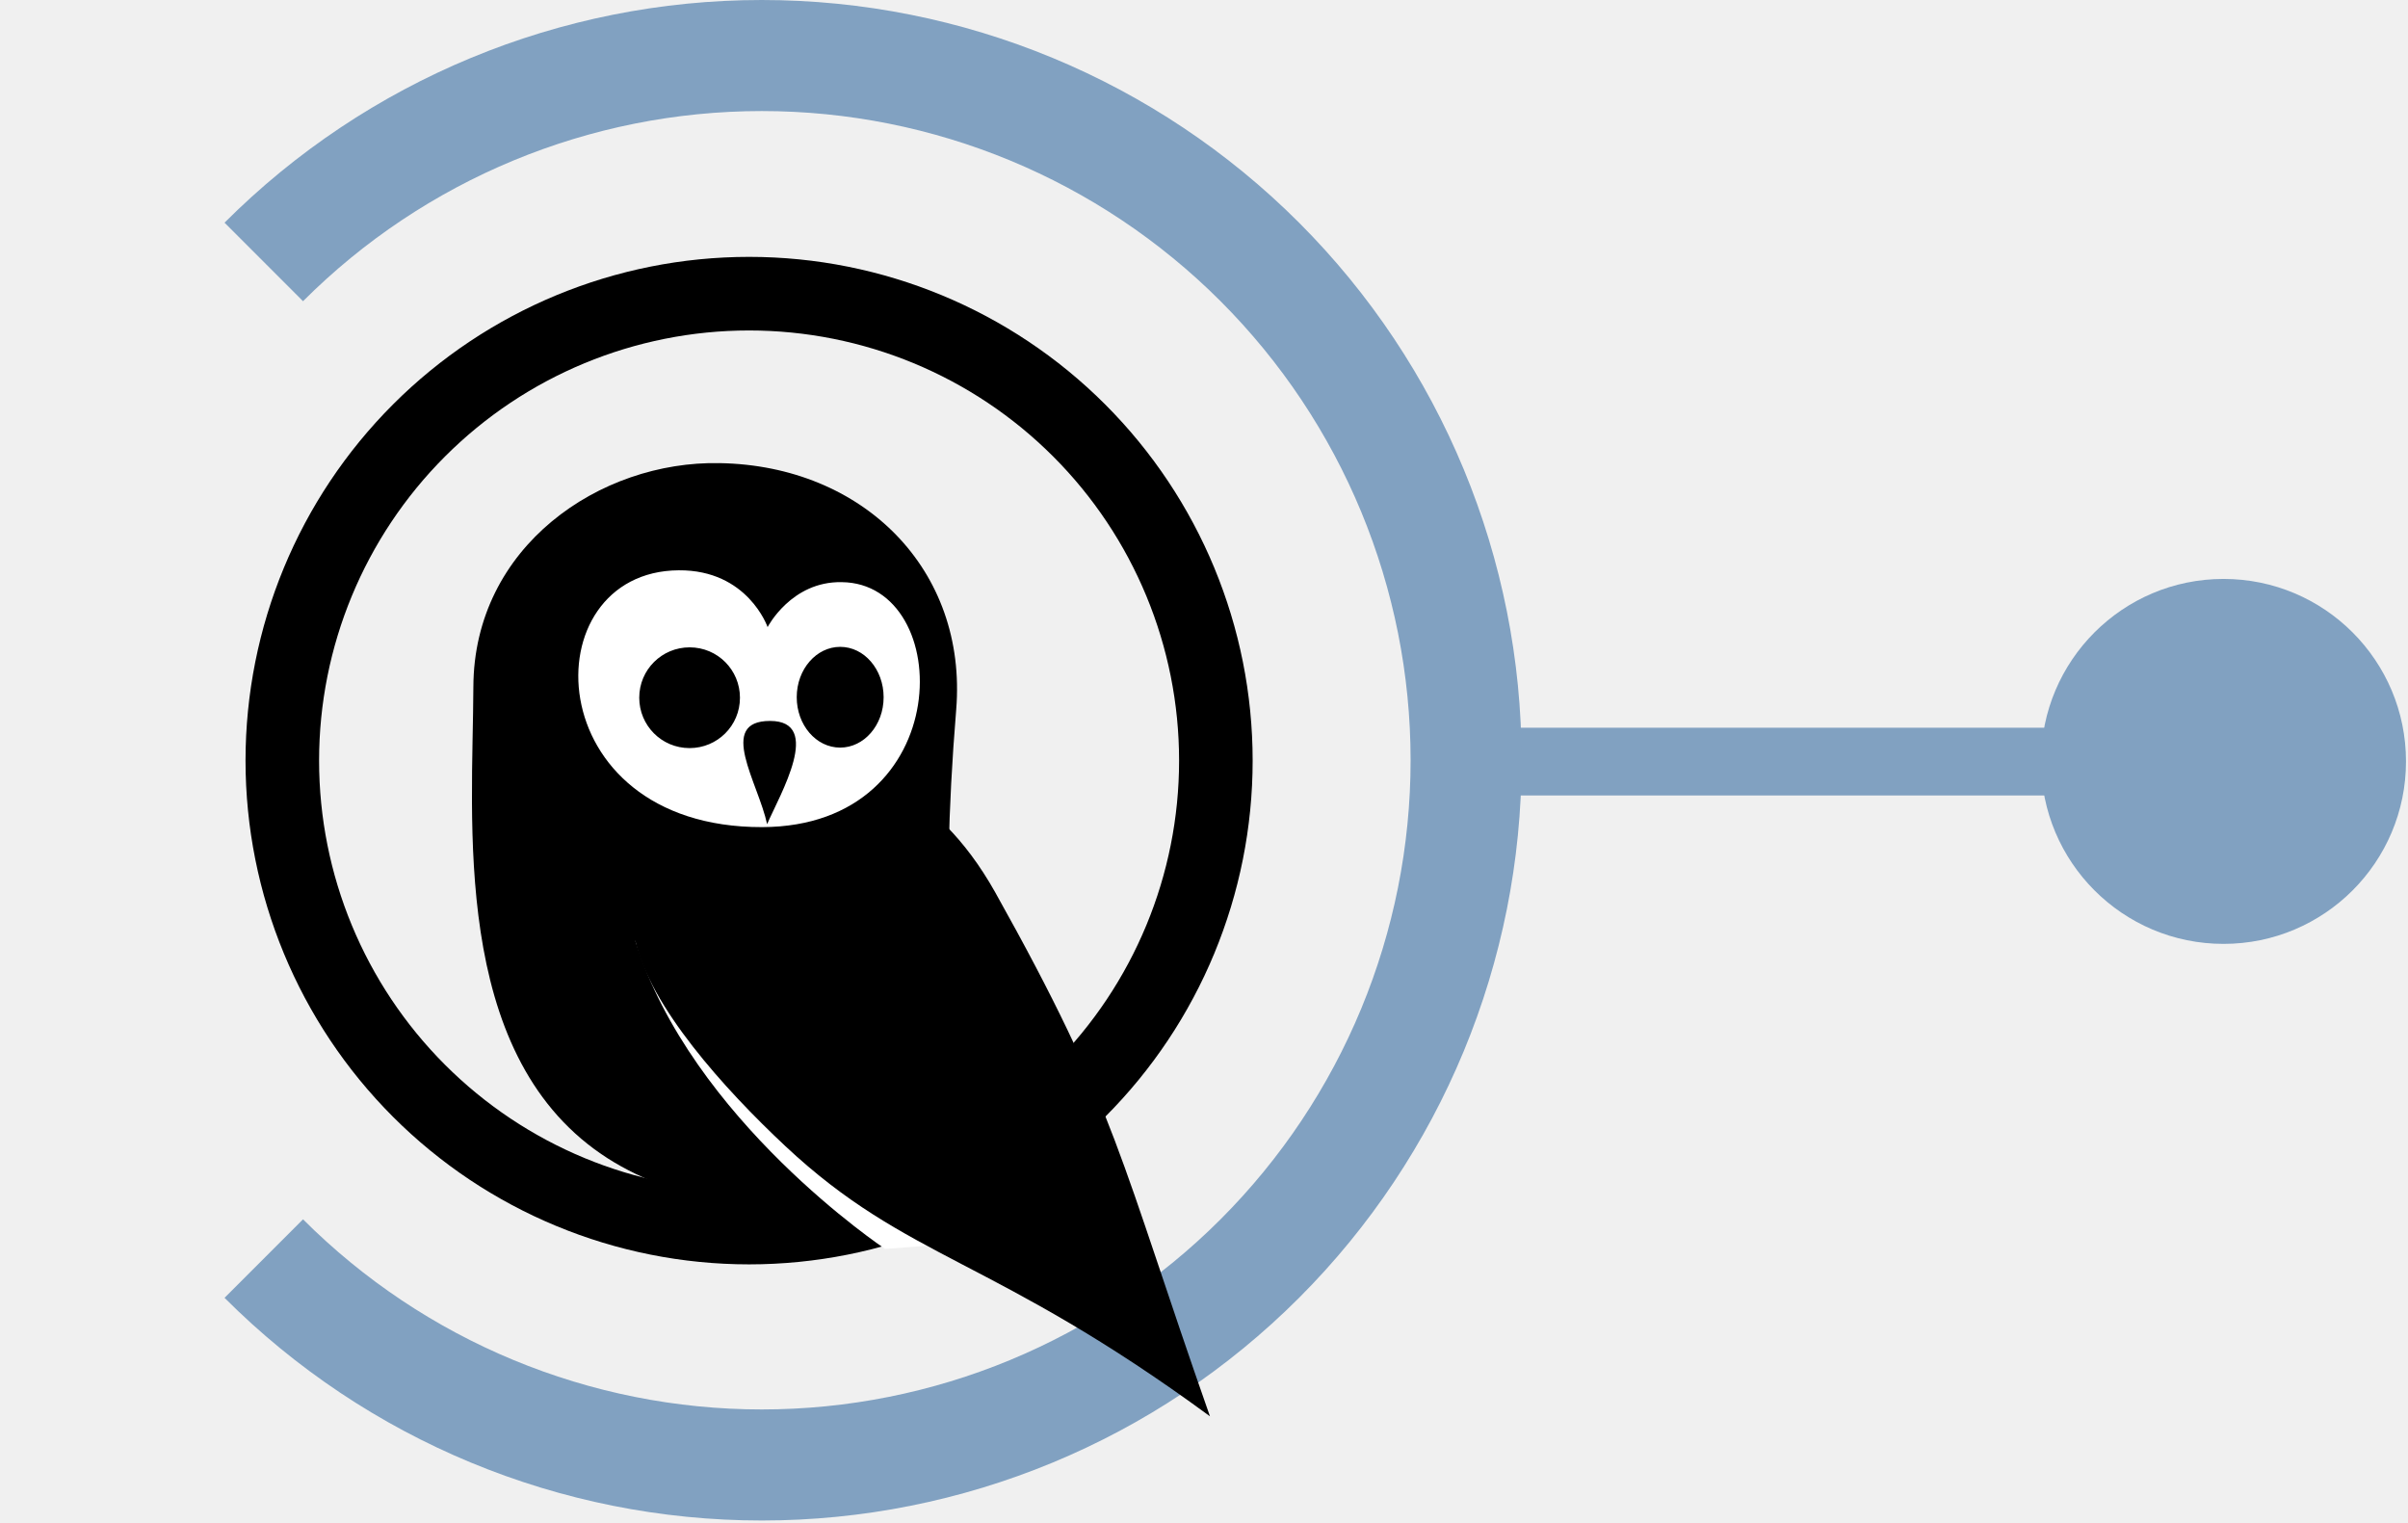
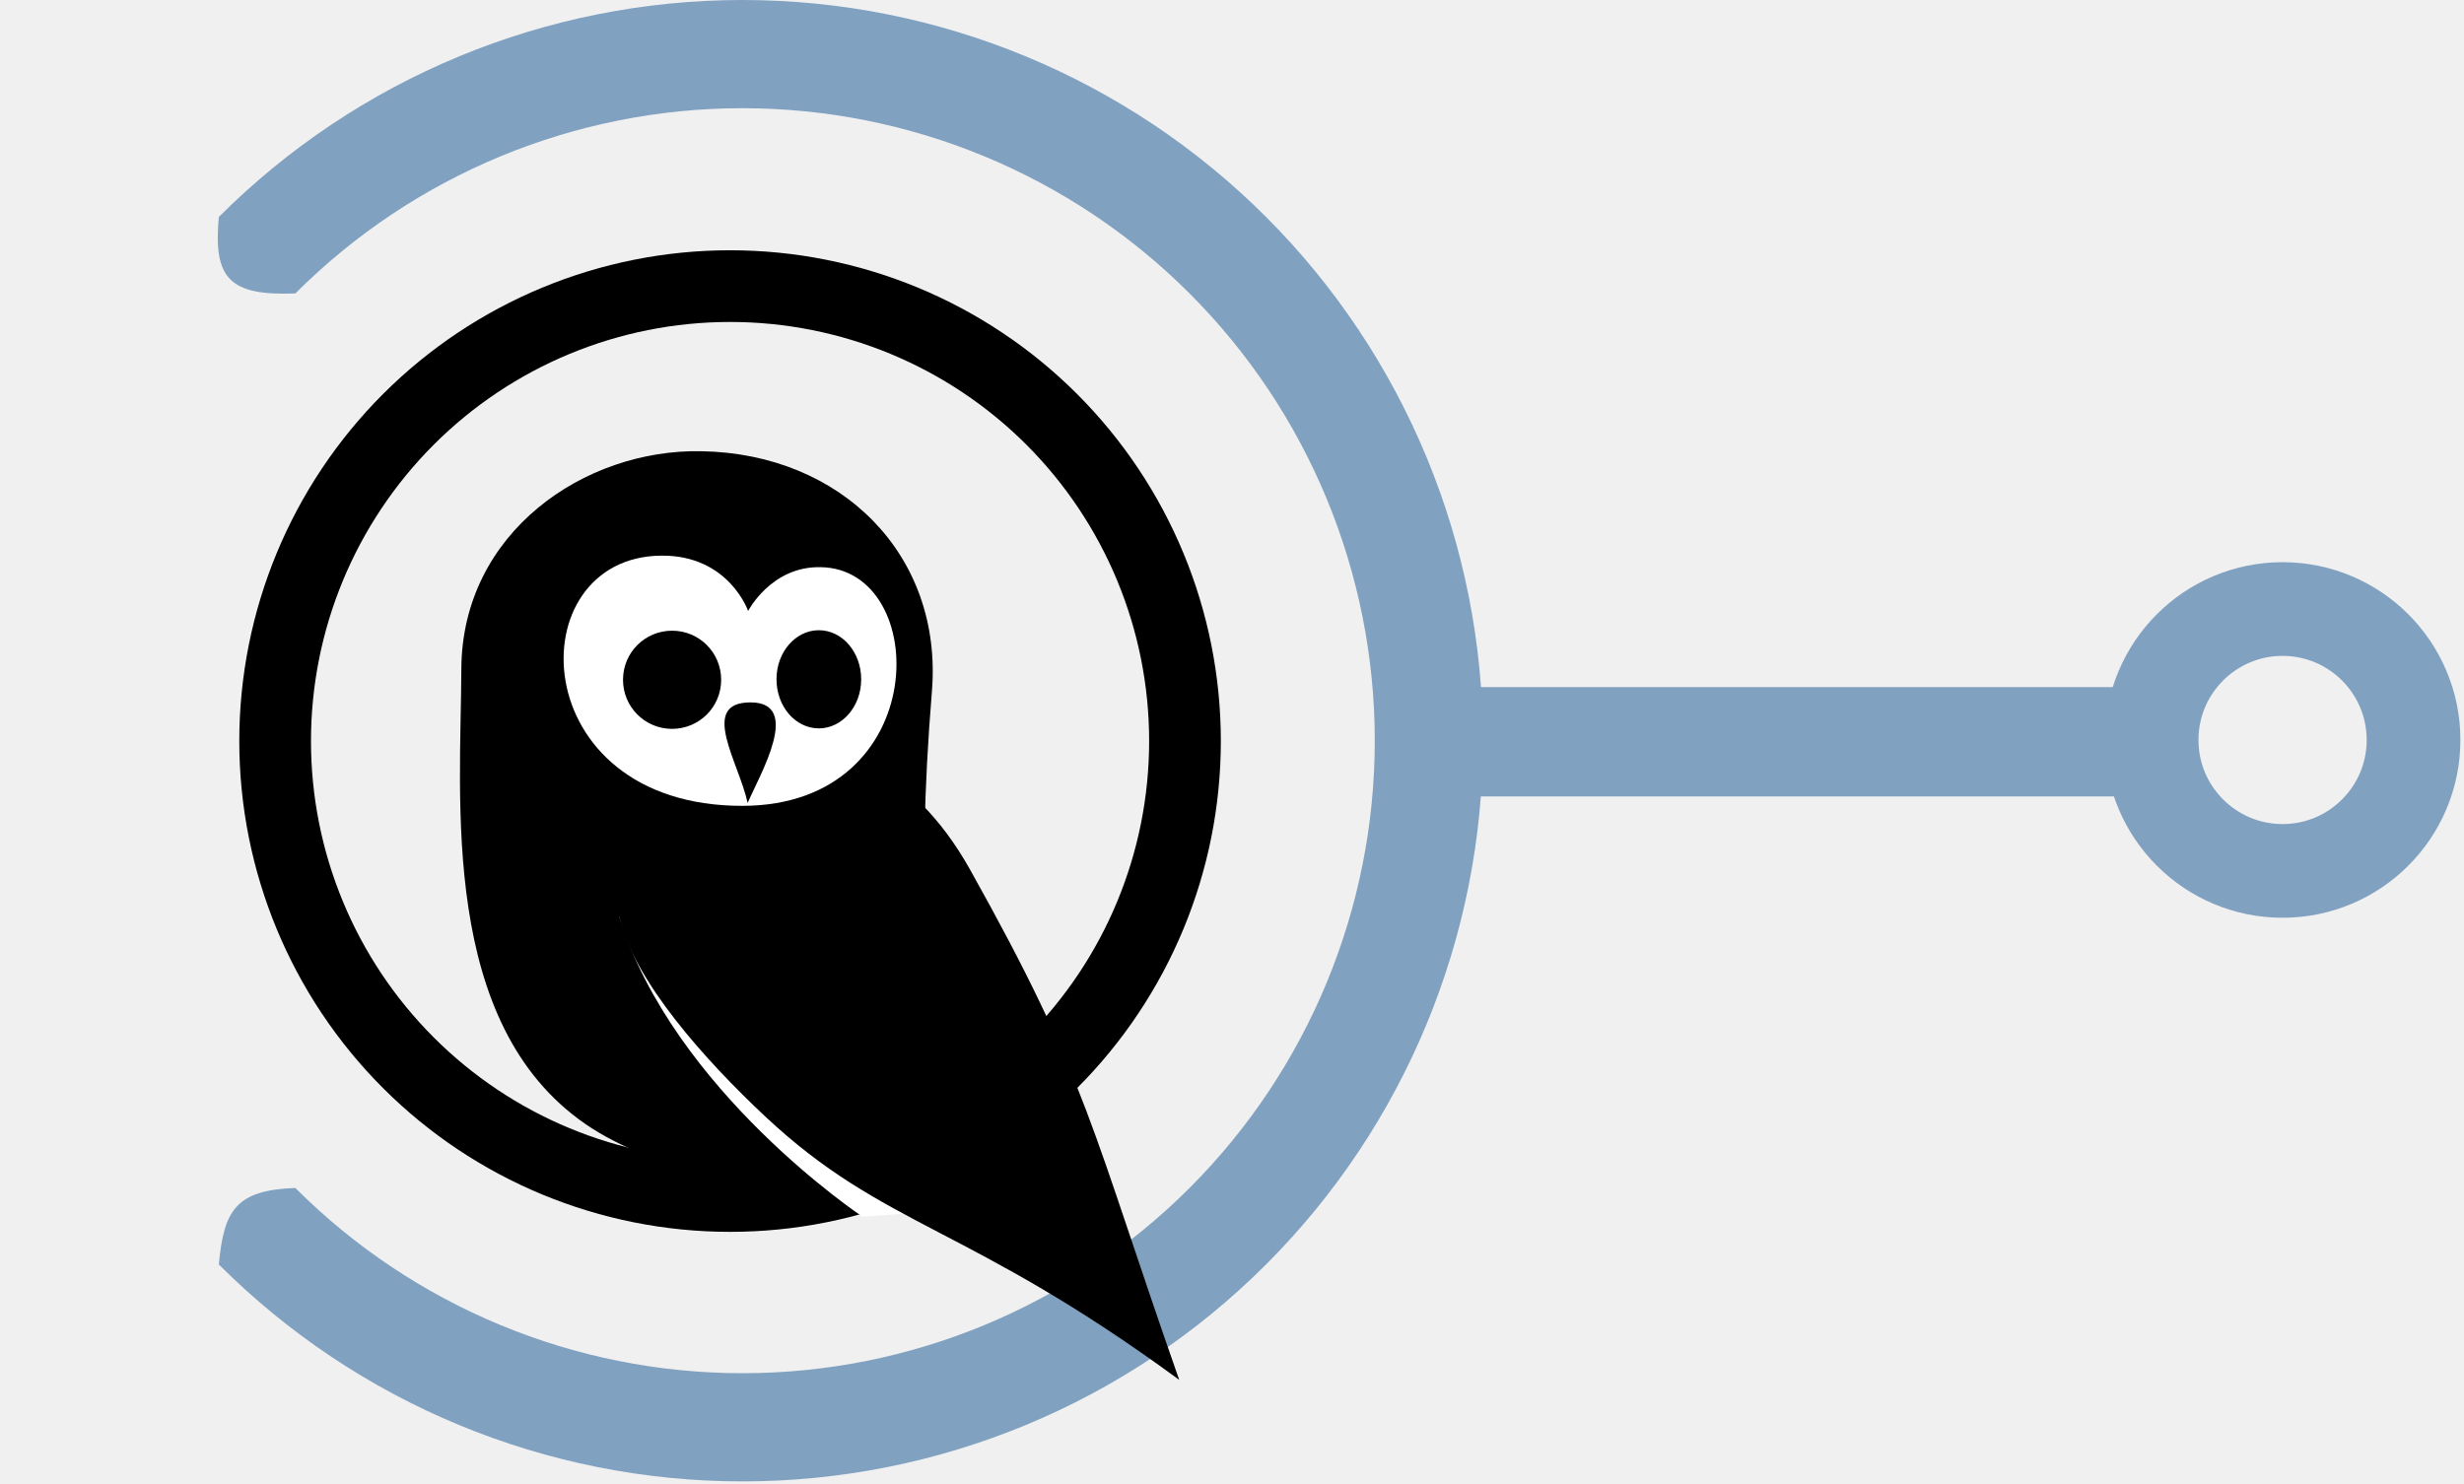
- <svg xmlns="http://www.w3.org/2000/svg" width="601" height="380" viewBox="0 0 601 380" fill="none">
-   <path d="M363.482 181.607H555.055V198.511H363.482V181.607Z" fill="#81A1C1" />
-   <circle cx="554.962" cy="190.013" r="45.538" fill="#81A1C1" />
-   <path fill-rule="evenodd" clip-rule="evenodd" d="M324.223 55.569C288.66 19.989 240.426 0 190.133 0C139.839 0 91.605 19.989 56.042 55.569L75.63 75.166C105.998 44.784 147.186 27.715 190.133 27.715C233.08 27.715 274.267 44.784 304.635 75.166C335.003 105.549 352.064 146.757 352.064 189.725C352.064 232.693 335.003 273.901 304.635 304.284C274.267 334.666 233.08 351.735 190.133 351.735C147.186 351.735 105.998 334.666 75.63 304.284L56.042 323.881C91.605 359.461 139.839 379.45 190.133 379.45C240.426 379.45 288.66 359.461 324.223 323.881C359.786 288.3 379.765 240.043 379.765 189.725C379.765 139.407 359.786 91.15 324.223 55.569Z" fill="#81A1C1" />
+ <svg xmlns="http://www.w3.org/2000/svg" width="631" height="380" viewBox="0 0 631 380" fill="none">
+   <path d="M362 176H554V204H362V176Z" fill="#81A1C1" />
+   <circle cx="584.538" cy="189.538" r="33.538" stroke="#81A1C1" stroke-width="24" />
+   <path fill-rule="evenodd" clip-rule="evenodd" d="M324.223 55.569C288.66 19.989 240.426 0 190.133 0C139.839 0 91.605 19.989 56.042 55.569C54.57 71.401 58.768 75.787 75.63 75.166C105.998 44.784 147.186 27.715 190.133 27.715C233.08 27.715 274.267 44.784 304.635 75.166C335.003 105.549 352.064 146.757 352.064 189.725C352.064 232.693 335.003 273.901 304.635 304.284C274.267 334.666 233.08 351.735 190.133 351.735C147.186 351.735 105.998 334.666 75.63 304.284C60.305 304.841 57.333 310.079 56.042 323.881C91.605 359.461 139.839 379.45 190.133 379.45C240.426 379.45 288.66 359.461 324.223 323.881C359.786 288.3 379.765 240.043 379.765 189.725C379.765 139.407 359.786 91.15 324.223 55.569Z" fill="#81A1C1" />
  <path d="M186.96 64.104C153.627 64.104 121.66 77.349 98.09 100.924C74.52 124.5 61.279 156.476 61.279 189.817C61.279 223.159 74.52 255.134 98.09 278.71C121.66 302.286 153.627 315.531 186.96 315.531C220.293 315.531 252.261 302.286 275.83 278.71C299.4 255.134 312.642 223.159 312.642 189.817C312.642 156.476 299.4 124.5 275.83 100.924C252.261 77.349 220.293 64.104 186.96 64.104ZM186.96 82.468C215.424 82.468 242.722 93.778 262.848 113.91C282.975 134.042 294.282 161.346 294.282 189.817C294.282 218.288 282.975 245.593 262.848 265.725C242.722 285.857 215.424 297.167 186.96 297.167C158.497 297.167 131.199 285.857 111.072 265.725C90.945 245.593 79.638 218.288 79.638 189.817C79.638 161.346 90.945 134.042 111.072 113.91C131.199 93.778 158.497 82.468 186.96 82.468Z" fill="black" />
  <path d="M238.652 177.077C230.15 280.483 251.959 304.516 251.959 304.516C251.959 304.516 184.066 311.295 150.058 288.001C112.477 262.242 118.022 204.808 118.145 171.408C118.268 136.405 149.689 114.96 179.631 115.576C215.487 116.193 241.486 142.198 238.652 177.077Z" fill="black" />
  <path d="M158.56 234.758C172.484 279.497 220.908 311.665 220.908 311.665L243.703 309.939L158.56 234.758Z" fill="white" />
  <path d="M158.56 234.758C162.257 251.15 180.616 271.609 196.018 286.029C226.576 314.623 247.77 313.637 301.985 353.446C279.56 289.603 278.82 277.032 248.386 222.679C217.951 168.45 165.091 197.66 165.091 197.66C165.091 197.66 154.741 218.119 158.56 234.511V234.758Z" fill="black" />
  <path d="M191.583 156.495C191.583 156.495 186.654 142.198 169.403 142.321C132.438 142.568 133.917 206.534 190.227 206.411C239.021 206.287 238.528 145.526 210.065 145.279C197.497 145.033 191.583 156.495 191.583 156.495Z" fill="white" />
  <path d="M192.199 179.912C205.506 179.912 194.663 198.276 191.459 205.671C189.242 195.318 178.891 179.912 192.199 179.912ZM172.114 161.548C165.214 161.548 159.546 167.094 159.546 174.12C159.546 181.021 165.091 186.691 172.114 186.691C179.014 186.691 184.682 181.145 184.682 174.12C184.682 167.218 179.138 161.548 172.114 161.548ZM209.696 161.425C203.781 161.425 198.852 166.971 198.852 173.996C198.852 180.898 203.658 186.568 209.696 186.568C215.61 186.568 220.539 181.021 220.539 173.996C220.539 167.094 215.733 161.425 209.696 161.425Z" fill="black" />
</svg>
